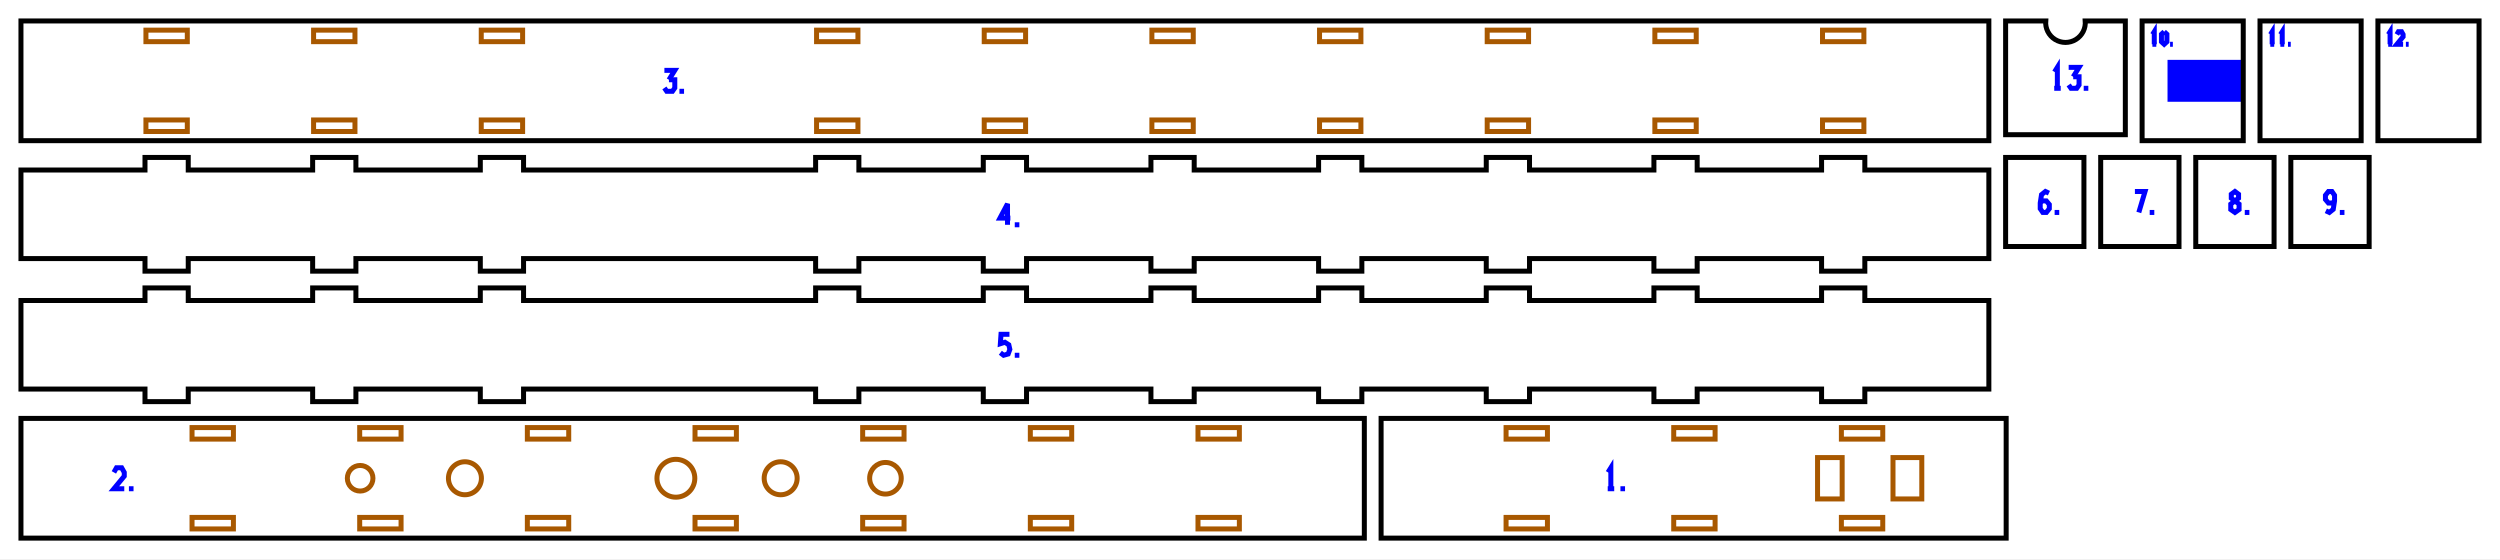
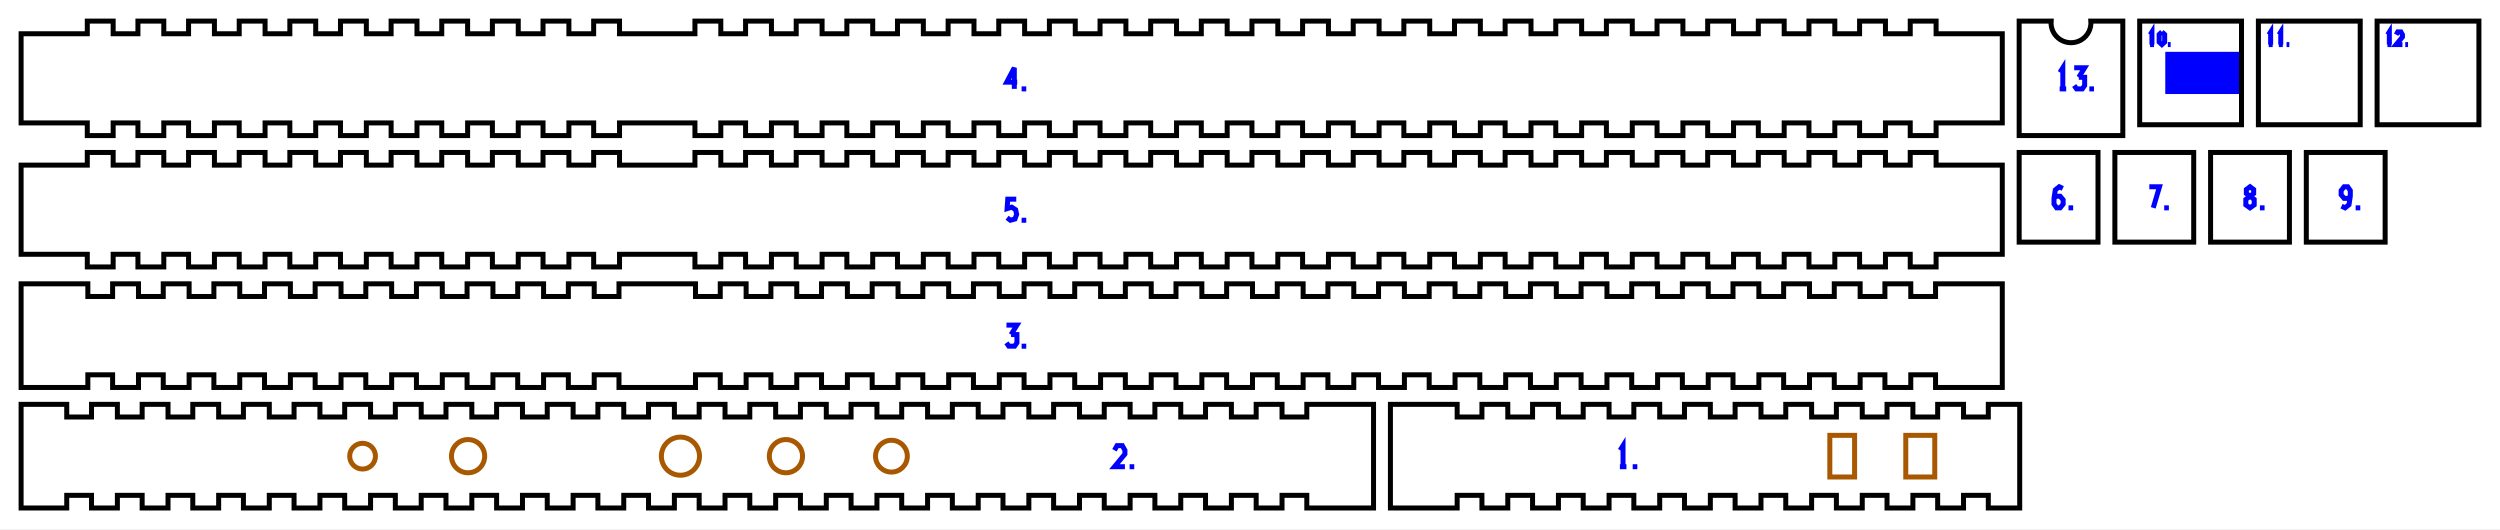
- <svg xmlns="http://www.w3.org/2000/svg" width="596.45mm" height="133.38mm" viewBox="0 0 596.45 133.38">
-   <rect x="0.0" y="0.0" width="596.45" height="133.38" fill="#ffffff" />
-   <g fill="none" stroke="#0000ff" stroke-width="1.193">
-     <path d="M 158.511,16.781 L 160.991,16.781 L 159.596,19.031" />
-     <path d="M 159.596,19.031 L 160.991,19.031 L 160.991,20.981 L 160.433,21.781 L 159.069,21.781 L 158.511,20.981" />
-     <path d="M 162.101,21.781 L 163.201,21.781" />
-     <path d="M 490.162,17.165 L 490.844,16.065 L 490.844,21.065" />
-     <path d="M 490.100,21.065 L 491.650,21.065" />
-     <path d="M 493.542,16.065 L 496.022,16.065 L 494.627,18.315" />
-     <path d="M 494.627,18.315 L 496.022,18.315 L 496.022,20.265 L 495.464,21.065 L 494.100,21.065 L 493.542,20.265" />
-     <path d="M 497.132,21.065 L 498.232,21.065" />
-     <path d="M 513.556,8.225 L 513.965,7.565 L 513.965,10.565" />
-     <path d="M 513.519,10.565 L 514.449,10.565" />
-     <path d="M 516.328,7.565 L 516.979,8.165 L 516.979,9.965 L 516.328,10.565 L 515.677,9.965 L 515.677,8.165 L 516.328,7.565" />
-     <path d="M 517.738,10.565 L 518.398,10.565" />
-     <path d="M 541.686,8.225 L 542.095,7.565 L 542.095,10.565" />
-     <path d="M 541.649,10.565 L 542.579,10.565" />
-     <path d="M 544.086,8.225 L 544.495,7.565 L 544.495,10.565" />
-     <path d="M 544.049,10.565 L 544.979,10.565" />
-     <path d="M 545.868,10.565 L 546.528,10.565" />
-     <path d="M 569.816,8.225 L 570.225,7.565 L 570.225,10.565" />
-     <path d="M 569.779,10.565 L 570.709,10.565" />
-     <path d="M 571.844,8.225 L 572.216,7.565 L 572.960,7.565 L 573.332,8.225 L 573.332,8.765 L 571.844,10.565 L 573.332,10.565" />
-     <path d="M 573.998,10.565 L 574.658,10.565" />
-     <path d="M 240.371,53.627 L 240.371,48.627 L 238.573,52.027 L 241.053,52.027" />
-     <path d="M 242.101,53.627 L 243.201,53.627" />
-     <path d="M 488.834,46.087 L 487.997,45.687 L 487.067,46.437 L 486.757,48.437 L 486.757,49.787 L 487.377,50.687 L 488.214,50.687 L 488.927,49.787 L 488.927,48.787 L 488.214,47.937 L 487.222,47.937 L 486.757,48.437" />
-     <path d="M 490.192,50.687 L 491.292,50.687" />
-     <path d="M 509.346,45.687 L 511.764,45.687 L 510.276,50.687" />
-     <path d="M 512.874,50.687 L 513.974,50.687" />
-     <path d="M 533.207,47.937 L 532.339,47.287 L 532.339,46.337 L 533.207,45.687 L 534.075,46.337 L 534.075,47.287 L 533.207,47.937 L 532.215,48.687 L 532.215,49.987 L 533.207,50.687 L 534.199,49.987 L 534.199,48.687 L 533.207,47.937" />
-     <path d="M 535.557,50.687 L 536.657,50.687" />
-     <path d="M 554.897,50.287 L 555.734,50.687 L 556.664,49.937 L 556.974,47.937 L 556.974,46.587 L 556.354,45.687 L 555.517,45.687 L 554.804,46.587 L 554.804,47.587 L 555.517,48.437 L 556.509,48.437 L 556.974,47.937" />
-     <path d="M 558.239,50.687 L 559.339,50.687" />
-     <path d="M 240.836,79.757 L 238.821,79.757 L 238.666,82.007 L 239.751,81.657 L 240.681,82.257 L 240.929,83.357 L 240.526,84.457 L 239.441,84.757 L 238.666,84.157" />
-     <path d="M 242.101,84.757 L 243.201,84.757" />
-     <path d="M 27.168,112.703 L 27.788,111.603 L 29.028,111.603 L 29.648,112.703 L 29.648,113.603 L 27.168,116.603 L 29.648,116.603" />
-     <path d="M 30.758,116.603 L 31.858,116.603" />
-     <path d="M 383.632,112.703 L 384.314,111.603 L 384.314,116.603" />
-     <path d="M 383.570,116.603 L 385.120,116.603" />
-     <path d="M 386.602,116.603 L 387.702,116.603" />
+ <svg xmlns="http://www.w3.org/2000/svg" width="592.45mm" height="125.38mm" viewBox="0 0 592.45 125.38">
+   <rect x="0.0" y="0.0" width="592.45" height="125.38" fill="#ffffff" />
+   <g fill="none" stroke="#0000ff" stroke-width="1.185">
+     <path d="M 240.371,21.065 L 240.371,16.065 L 238.573,19.465 L 241.053,19.465" />
+     <path d="M 242.101,21.065 L 243.201,21.065" />
+     <path d="M 488.162,17.165 L 488.844,16.065 L 488.844,21.065" />
+     <path d="M 488.100,21.065 L 489.650,21.065" />
+     <path d="M 491.542,16.065 L 494.022,16.065 L 492.627,18.315" />
+     <path d="M 492.627,18.315 L 494.022,18.315 L 494.022,20.265 L 493.464,21.065 L 492.100,21.065 L 491.542,20.265" />
+     <path d="M 495.132,21.065 L 496.232,21.065" />
+     <path d="M 509.556,8.225 L 509.965,7.565 L 509.965,10.565" />
+     <path d="M 509.519,10.565 L 510.449,10.565" />
+     <path d="M 512.328,7.565 L 512.979,8.165 L 512.979,9.965 L 512.328,10.565 L 511.677,9.965 L 511.677,8.165 L 512.328,7.565" />
+     <path d="M 513.738,10.565 L 514.398,10.565" />
+     <path d="M 537.686,8.225 L 538.095,7.565 L 538.095,10.565" />
+     <path d="M 537.649,10.565 L 538.579,10.565" />
+     <path d="M 540.086,8.225 L 540.495,7.565 L 540.495,10.565" />
+     <path d="M 540.049,10.565 L 540.979,10.565" />
+     <path d="M 541.868,10.565 L 542.528,10.565" />
+     <path d="M 565.816,8.225 L 566.225,7.565 L 566.225,10.565" />
+     <path d="M 565.779,10.565 L 566.709,10.565" />
+     <path d="M 567.844,8.225 L 568.216,7.565 L 568.960,7.565 L 569.332,8.225 L 569.332,8.765 L 567.844,10.565 L 569.332,10.565" />
+     <path d="M 569.998,10.565 L 570.658,10.565" />
+     <path d="M 240.836,47.195 L 238.821,47.195 L 238.666,49.445 L 239.751,49.095 L 240.681,49.695 L 240.929,50.795 L 240.526,51.895 L 239.441,52.195 L 238.666,51.595" />
+     <path d="M 242.101,52.195 L 243.201,52.195" />
+     <path d="M 488.834,44.655 L 487.997,44.255 L 487.067,45.005 L 486.757,47.005 L 486.757,48.355 L 487.377,49.255 L 488.214,49.255 L 488.927,48.355 L 488.927,47.355 L 488.214,46.505 L 487.222,46.505 L 486.757,47.005" />
+     <path d="M 490.192,49.255 L 491.292,49.255" />
+     <path d="M 509.346,44.255 L 511.764,44.255 L 510.276,49.255" />
+     <path d="M 512.874,49.255 L 513.974,49.255" />
+     <path d="M 533.207,46.505 L 532.339,45.855 L 532.339,44.905 L 533.207,44.255 L 534.075,44.905 L 534.075,45.855 L 533.207,46.505 L 532.215,47.255 L 532.215,48.555 L 533.207,49.255 L 534.199,48.555 L 534.199,47.255 L 533.207,46.505" />
+     <path d="M 535.557,49.255 L 536.657,49.255" />
+     <path d="M 554.897,48.855 L 555.734,49.255 L 556.664,48.505 L 556.974,46.505 L 556.974,45.155 L 556.354,44.255 L 555.517,44.255 L 554.804,45.155 L 554.804,46.155 L 555.517,47.005 L 556.509,47.005 L 556.974,46.505" />
+     <path d="M 558.239,49.255 L 559.339,49.255" />
+     <path d="M 238.511,77.041 L 240.991,77.041 L 239.596,79.291" />
+     <path d="M 239.596,79.291 L 240.991,79.291 L 240.991,81.241 L 240.433,82.041 L 239.069,82.041 L 238.511,81.241" />
+     <path d="M 242.101,82.041 L 243.201,82.041" />
+     <path d="M 264.103,106.703 L 264.723,105.603 L 265.963,105.603 L 266.583,106.703 L 266.583,107.603 L 264.103,110.603 L 266.583,110.603" />
+     <path d="M 267.693,110.603 L 268.793,110.603" />
+     <path d="M 383.946,106.703 L 384.628,105.603 L 384.628,110.603" />
+     <path d="M 383.884,110.603 L 385.434,110.603" />
+     <path d="M 386.916,110.603 L 388.016,110.603" />
  </g>
  <g fill="#0000ff" stroke="none">
-     <path d="M 517.128,14.281 L 535.128,14.281 L 535.128,24.281 L 517.128,24.281 Z" />
+     <path d="M 513.128,12.281 L 531.128,12.281 L 531.128,22.281 L 513.128,22.281 Z" />
  </g>
-   <g fill="none" stroke="#a85800" stroke-width="1.193">
-     <path d="M 34.816,7.190 L 44.686,7.190 L 44.686,9.940 L 34.816,9.940 Z" />
-     <path d="M 34.816,28.622 L 44.686,28.622 L 44.686,31.372 L 34.816,31.372 Z" />
-     <path d="M 74.816,7.190 L 84.686,7.190 L 84.686,9.940 L 74.816,9.940 Z" />
-     <path d="M 74.816,28.622 L 84.686,28.622 L 84.686,31.372 L 74.816,31.372 Z" />
-     <path d="M 114.816,7.190 L 124.686,7.190 L 124.686,9.940 L 114.816,9.940 Z" />
-     <path d="M 114.816,28.622 L 124.686,28.622 L 124.686,31.372 L 114.816,31.372 Z" />
-     <path d="M 194.816,7.190 L 204.686,7.190 L 204.686,9.940 L 194.816,9.940 Z" />
-     <path d="M 194.816,28.622 L 204.686,28.622 L 204.686,31.372 L 194.816,31.372 Z" />
-     <path d="M 234.816,7.190 L 244.686,7.190 L 244.686,9.940 L 234.816,9.940 Z" />
-     <path d="M 234.816,28.622 L 244.686,28.622 L 244.686,31.372 L 234.816,31.372 Z" />
-     <path d="M 274.816,7.190 L 284.686,7.190 L 284.686,9.940 L 274.816,9.940 Z" />
-     <path d="M 274.816,28.622 L 284.686,28.622 L 284.686,31.372 L 274.816,31.372 Z" />
-     <path d="M 314.816,7.190 L 324.686,7.190 L 324.686,9.940 L 314.816,9.940 Z" />
-     <path d="M 314.816,28.622 L 324.686,28.622 L 324.686,31.372 L 314.816,31.372 Z" />
-     <path d="M 354.816,7.190 L 364.686,7.190 L 364.686,9.940 L 354.816,9.940 Z" />
-     <path d="M 354.816,28.622 L 364.686,28.622 L 364.686,31.372 L 354.816,31.372 Z" />
-     <path d="M 394.816,7.190 L 404.686,7.190 L 404.686,9.940 L 394.816,9.940 Z" />
-     <path d="M 394.816,28.622 L 404.686,28.622 L 404.686,31.372 L 394.816,31.372 Z" />
-     <path d="M 434.816,7.190 L 444.686,7.190 L 444.686,9.940 L 434.816,9.940 Z" />
-     <path d="M 434.816,28.622 L 444.686,28.622 L 444.686,31.372 L 434.816,31.372 Z" />
-     <circle cx="211.250" cy="114.103" r="3.769" />
-     <circle cx="186.250" cy="114.103" r="3.935" />
-     <circle cx="161.250" cy="114.103" r="4.517" />
-     <circle cx="110.923" cy="114.103" r="3.935" />
-     <circle cx="85.923" cy="114.103" r="3.054" />
-     <path d="M 45.816,102.012 L 55.686,102.012 L 55.686,104.762 L 45.816,104.762 Z" />
-     <path d="M 45.816,123.444 L 55.686,123.444 L 55.686,126.194 L 45.816,126.194 Z" />
-     <path d="M 85.816,102.012 L 95.686,102.012 L 95.686,104.762 L 85.816,104.762 Z" />
-     <path d="M 85.816,123.444 L 95.686,123.444 L 95.686,126.194 L 85.816,126.194 Z" />
-     <path d="M 125.816,102.012 L 135.686,102.012 L 135.686,104.762 L 125.816,104.762 Z" />
-     <path d="M 125.816,123.444 L 135.686,123.444 L 135.686,126.194 L 125.816,126.194 Z" />
-     <path d="M 165.816,102.012 L 175.686,102.012 L 175.686,104.762 L 165.816,104.762 Z" />
-     <path d="M 165.816,123.444 L 175.686,123.444 L 175.686,126.194 L 165.816,126.194 Z" />
-     <path d="M 205.816,102.012 L 215.686,102.012 L 215.686,104.762 L 205.816,104.762 Z" />
-     <path d="M 205.816,123.444 L 215.686,123.444 L 215.686,126.194 L 205.816,126.194 Z" />
-     <path d="M 245.816,102.012 L 255.686,102.012 L 255.686,104.762 L 245.816,104.762 Z" />
-     <path d="M 245.816,123.444 L 255.686,123.444 L 255.686,126.194 L 245.816,126.194 Z" />
-     <path d="M 285.816,102.012 L 295.686,102.012 L 295.686,104.762 L 285.816,104.762 Z" />
-     <path d="M 285.816,123.444 L 295.686,123.444 L 295.686,126.194 L 285.816,126.194 Z" />
-     <path d="M 433.631,109.168 L 439.501,109.168 L 439.501,119.038 L 433.631,119.038 Z" />
-     <path d="M 451.631,109.168 L 458.501,109.168 L 458.501,119.038 L 451.631,119.038 Z" />
-     <path d="M 359.317,102.012 L 369.187,102.012 L 369.187,104.762 L 359.317,104.762 Z" />
-     <path d="M 359.317,123.444 L 369.187,123.444 L 369.187,126.194 L 359.317,126.194 Z" />
-     <path d="M 399.317,102.012 L 409.187,102.012 L 409.187,104.762 L 399.317,104.762 Z" />
-     <path d="M 399.317,123.444 L 409.187,123.444 L 409.187,126.194 L 399.317,126.194 Z" />
-     <path d="M 439.317,102.012 L 449.187,102.012 L 449.187,104.762 L 439.317,104.762 Z" />
-     <path d="M 439.317,123.444 L 449.187,123.444 L 449.187,126.194 L 439.317,126.194 Z" />
+   <g fill="none" stroke="#a85800" stroke-width="1.185">
+     <circle cx="211.250" cy="108.103" r="3.769" />
+     <circle cx="186.250" cy="108.103" r="3.935" />
+     <circle cx="161.250" cy="108.103" r="4.517" />
+     <circle cx="110.923" cy="108.103" r="3.935" />
+     <circle cx="85.923" cy="108.103" r="3.054" />
+     <path d="M 433.631,103.168 L 439.501,103.168 L 439.501,113.038 L 433.631,113.038 Z" />
+     <path d="M 451.631,103.168 L 458.501,103.168 L 458.501,113.038 L 451.631,113.038 Z" />
  </g>
-   <g fill="none" stroke="#000000" stroke-width="1.193">
-     <path d="M 5.000,5.000 L 474.501,5.000 L 474.501,33.562 L 5.000,33.562 Z" />
-     <path d="M 478.501,5.000 L 488.069,5.000 A 4.730 4.730 0 1 0 497.496,5.000 L 507.063,5.000 L 507.063,32.130 L 478.501,32.130 Z" />
-     <path d="M 511.063,5.000 L 535.193,5.000 L 535.193,33.562 L 511.063,33.562 Z" />
-     <path d="M 539.193,5.000 L 563.323,5.000 L 563.323,33.562 L 539.193,33.562 Z" />
-     <path d="M 567.323,5.000 L 591.453,5.000 L 591.453,33.562 L 567.323,33.562 Z" />
-     <path d="M 5.000,40.562 L 34.591,40.562 L 34.591,37.562 L 44.911,37.562 L 44.911,40.562 L 74.591,40.562 L 74.591,37.562 L 84.911,37.562 L 84.911,40.562 L 114.591,40.562 L 114.591,37.562 L 124.911,37.562 L 124.911,40.562 L 194.591,40.562 L 194.591,37.562 L 204.911,37.562 L 204.911,40.562 L 234.591,40.562 L 234.591,37.562 L 244.911,37.562 L 244.911,40.562 L 274.591,40.562 L 274.591,37.562 L 284.911,37.562 L 284.911,40.562 L 314.591,40.562 L 314.591,37.562 L 324.911,37.562 L 324.911,40.562 L 354.591,40.562 L 354.591,37.562 L 364.911,37.562 L 364.911,40.562 L 394.591,40.562 L 394.591,37.562 L 404.911,37.562 L 404.911,40.562 L 434.591,40.562 L 434.591,37.562 L 444.911,37.562 L 444.911,40.562 L 474.501,40.562 L 474.501,61.692 L 444.911,61.692 L 444.911,64.692 L 434.591,64.692 L 434.591,61.692 L 404.911,61.692 L 404.911,64.692 L 394.591,64.692 L 394.591,61.692 L 364.911,61.692 L 364.911,64.692 L 354.591,64.692 L 354.591,61.692 L 324.911,61.692 L 324.911,64.692 L 314.591,64.692 L 314.591,61.692 L 284.911,61.692 L 284.911,64.692 L 274.591,64.692 L 274.591,61.692 L 244.911,61.692 L 244.911,64.692 L 234.591,64.692 L 234.591,61.692 L 204.911,61.692 L 204.911,64.692 L 194.591,64.692 L 194.591,61.692 L 124.911,61.692 L 124.911,64.692 L 114.591,64.692 L 114.591,61.692 L 84.911,61.692 L 84.911,64.692 L 74.591,64.692 L 74.591,61.692 L 44.911,61.692 L 44.911,64.692 L 34.591,64.692 L 34.591,61.692 L 5.000,61.692 Z" />
-     <path d="M 478.501,37.562 L 497.183,37.562 L 497.183,58.812 L 478.501,58.812 Z" />
-     <path d="M 501.183,37.562 L 519.865,37.562 L 519.865,58.812 L 501.183,58.812 Z" />
-     <path d="M 523.865,37.562 L 542.548,37.562 L 542.548,58.812 L 523.865,58.812 Z" />
-     <path d="M 546.548,37.562 L 565.230,37.562 L 565.230,58.812 L 546.548,58.812 Z" />
-     <path d="M 5.000,71.692 L 34.591,71.692 L 34.591,68.692 L 44.911,68.692 L 44.911,71.692 L 74.591,71.692 L 74.591,68.692 L 84.911,68.692 L 84.911,71.692 L 114.591,71.692 L 114.591,68.692 L 124.911,68.692 L 124.911,71.692 L 194.591,71.692 L 194.591,68.692 L 204.911,68.692 L 204.911,71.692 L 234.591,71.692 L 234.591,68.692 L 244.911,68.692 L 244.911,71.692 L 274.591,71.692 L 274.591,68.692 L 284.911,68.692 L 284.911,71.692 L 314.591,71.692 L 314.591,68.692 L 324.911,68.692 L 324.911,71.692 L 354.591,71.692 L 354.591,68.692 L 364.911,68.692 L 364.911,71.692 L 394.591,71.692 L 394.591,68.692 L 404.911,68.692 L 404.911,71.692 L 434.591,71.692 L 434.591,68.692 L 444.911,68.692 L 444.911,71.692 L 474.501,71.692 L 474.501,92.822 L 444.911,92.822 L 444.911,95.822 L 434.591,95.822 L 434.591,92.822 L 404.911,92.822 L 404.911,95.822 L 394.591,95.822 L 394.591,92.822 L 364.911,92.822 L 364.911,95.822 L 354.591,95.822 L 354.591,92.822 L 324.911,92.822 L 324.911,95.822 L 314.591,95.822 L 314.591,92.822 L 284.911,92.822 L 284.911,95.822 L 274.591,95.822 L 274.591,92.822 L 244.911,92.822 L 244.911,95.822 L 234.591,95.822 L 234.591,92.822 L 204.911,92.822 L 204.911,95.822 L 194.591,95.822 L 194.591,92.822 L 124.911,92.822 L 124.911,95.822 L 114.591,95.822 L 114.591,92.822 L 84.911,92.822 L 84.911,95.822 L 74.591,95.822 L 74.591,92.822 L 44.911,92.822 L 44.911,95.822 L 34.591,95.822 L 34.591,92.822 L 5.000,92.822 Z" />
-     <path d="M 5.000,99.822 L 325.501,99.822 L 325.501,128.384 L 5.000,128.384 Z" />
-     <path d="M 329.501,99.822 L 478.631,99.822 L 478.631,128.384 L 329.501,128.384 Z" />
+   <g fill="none" stroke="#000000" stroke-width="1.185">
+     <path d="M 5.000,8.000 L 20.686,8.000 L 20.686,5.000 L 26.816,5.000 L 26.816,8.000 L 32.686,8.000 L 32.686,5.000 L 38.816,5.000 L 38.816,8.000 L 44.686,8.000 L 44.686,5.000 L 50.816,5.000 L 50.816,8.000 L 56.686,8.000 L 56.686,5.000 L 62.816,5.000 L 62.816,8.000 L 68.686,8.000 L 68.686,5.000 L 74.816,5.000 L 74.816,8.000 L 80.686,8.000 L 80.686,5.000 L 86.816,5.000 L 86.816,8.000 L 92.686,8.000 L 92.686,5.000 L 98.816,5.000 L 98.816,8.000 L 104.686,8.000 L 104.686,5.000 L 110.816,5.000 L 110.816,8.000 L 116.686,8.000 L 116.686,5.000 L 122.816,5.000 L 122.816,8.000 L 128.686,8.000 L 128.686,5.000 L 134.816,5.000 L 134.816,8.000 L 140.686,8.000 L 140.686,5.000 L 146.816,5.000 L 146.816,8.000 L 164.686,8.000 L 164.686,5.000 L 170.816,5.000 L 170.816,8.000 L 176.686,8.000 L 176.686,5.000 L 182.816,5.000 L 182.816,8.000 L 188.686,8.000 L 188.686,5.000 L 194.816,5.000 L 194.816,8.000 L 200.686,8.000 L 200.686,5.000 L 206.816,5.000 L 206.816,8.000 L 212.686,8.000 L 212.686,5.000 L 218.816,5.000 L 218.816,8.000 L 224.686,8.000 L 224.686,5.000 L 230.816,5.000 L 230.816,8.000 L 236.686,8.000 L 236.686,5.000 L 242.816,5.000 L 242.816,8.000 L 248.686,8.000 L 248.686,5.000 L 254.816,5.000 L 254.816,8.000 L 260.686,8.000 L 260.686,5.000 L 266.816,5.000 L 266.816,8.000 L 272.686,8.000 L 272.686,5.000 L 278.816,5.000 L 278.816,8.000 L 284.686,8.000 L 284.686,5.000 L 290.816,5.000 L 290.816,8.000 L 296.686,8.000 L 296.686,5.000 L 302.816,5.000 L 302.816,8.000 L 308.686,8.000 L 308.686,5.000 L 314.816,5.000 L 314.816,8.000 L 320.686,8.000 L 320.686,5.000 L 326.816,5.000 L 326.816,8.000 L 332.686,8.000 L 332.686,5.000 L 338.816,5.000 L 338.816,8.000 L 344.686,8.000 L 344.686,5.000 L 350.816,5.000 L 350.816,8.000 L 356.686,8.000 L 356.686,5.000 L 362.816,5.000 L 362.816,8.000 L 368.686,8.000 L 368.686,5.000 L 374.816,5.000 L 374.816,8.000 L 380.686,8.000 L 380.686,5.000 L 386.816,5.000 L 386.816,8.000 L 392.686,8.000 L 392.686,5.000 L 398.816,5.000 L 398.816,8.000 L 404.686,8.000 L 404.686,5.000 L 410.816,5.000 L 410.816,8.000 L 416.686,8.000 L 416.686,5.000 L 422.816,5.000 L 422.816,8.000 L 428.686,8.000 L 428.686,5.000 L 434.816,5.000 L 434.816,8.000 L 440.686,8.000 L 440.686,5.000 L 446.816,5.000 L 446.816,8.000 L 452.686,8.000 L 452.686,5.000 L 458.816,5.000 L 458.816,8.000 L 474.501,8.000 L 474.501,29.130 L 458.816,29.130 L 458.816,32.130 L 452.686,32.130 L 452.686,29.130 L 446.816,29.130 L 446.816,32.130 L 440.686,32.130 L 440.686,29.130 L 434.816,29.130 L 434.816,32.130 L 428.686,32.130 L 428.686,29.130 L 422.816,29.130 L 422.816,32.130 L 416.686,32.130 L 416.686,29.130 L 410.816,29.130 L 410.816,32.130 L 404.686,32.130 L 404.686,29.130 L 398.816,29.130 L 398.816,32.130 L 392.686,32.130 L 392.686,29.130 L 386.816,29.130 L 386.816,32.130 L 380.686,32.130 L 380.686,29.130 L 374.816,29.130 L 374.816,32.130 L 368.686,32.130 L 368.686,29.130 L 362.816,29.130 L 362.816,32.130 L 356.686,32.130 L 356.686,29.130 L 350.816,29.130 L 350.816,32.130 L 344.686,32.130 L 344.686,29.130 L 338.816,29.130 L 338.816,32.130 L 332.686,32.130 L 332.686,29.130 L 326.816,29.130 L 326.816,32.130 L 320.686,32.130 L 320.686,29.130 L 314.816,29.130 L 314.816,32.130 L 308.686,32.130 L 308.686,29.130 L 302.816,29.130 L 302.816,32.130 L 296.686,32.130 L 296.686,29.130 L 290.816,29.130 L 290.816,32.130 L 284.686,32.130 L 284.686,29.130 L 278.816,29.130 L 278.816,32.130 L 272.686,32.130 L 272.686,29.130 L 266.816,29.130 L 266.816,32.130 L 260.686,32.130 L 260.686,29.130 L 254.816,29.130 L 254.816,32.130 L 248.686,32.130 L 248.686,29.130 L 242.816,29.130 L 242.816,32.130 L 236.686,32.130 L 236.686,29.130 L 230.816,29.130 L 230.816,32.130 L 224.686,32.130 L 224.686,29.130 L 218.816,29.130 L 218.816,32.130 L 212.686,32.130 L 212.686,29.130 L 206.816,29.130 L 206.816,32.130 L 200.686,32.130 L 200.686,29.130 L 194.816,29.130 L 194.816,32.130 L 188.686,32.130 L 188.686,29.130 L 182.816,29.130 L 182.816,32.130 L 176.686,32.130 L 176.686,29.130 L 170.816,29.130 L 170.816,32.130 L 164.686,32.130 L 164.686,29.130 L 146.816,29.130 L 146.816,32.130 L 140.686,32.130 L 140.686,29.130 L 134.816,29.130 L 134.816,32.130 L 128.686,32.130 L 128.686,29.130 L 122.816,29.130 L 122.816,32.130 L 116.686,32.130 L 116.686,29.130 L 110.816,29.130 L 110.816,32.130 L 104.686,32.130 L 104.686,29.130 L 98.816,29.130 L 98.816,32.130 L 92.686,32.130 L 92.686,29.130 L 86.816,29.130 L 86.816,32.130 L 80.686,32.130 L 80.686,29.130 L 74.816,29.130 L 74.816,32.130 L 68.686,32.130 L 68.686,29.130 L 62.816,29.130 L 62.816,32.130 L 56.686,32.130 L 56.686,29.130 L 50.816,29.130 L 50.816,32.130 L 44.686,32.130 L 44.686,29.130 L 38.816,29.130 L 38.816,32.130 L 32.686,32.130 L 32.686,29.130 L 26.816,29.130 L 26.816,32.130 L 20.686,32.130 L 20.686,29.130 L 5.000,29.130 Z" />
+     <path d="M 478.501,5.000 L 486.069,5.000 A 4.730 4.730 0 1 0 495.496,5.000 L 503.063,5.000 L 503.063,32.130 L 478.501,32.130 Z" />
+     <path d="M 507.063,5.000 L 531.193,5.000 L 531.193,29.562 L 507.063,29.562 Z" />
+     <path d="M 535.193,5.000 L 559.323,5.000 L 559.323,29.562 L 535.193,29.562 Z" />
+     <path d="M 563.323,5.000 L 587.453,5.000 L 587.453,29.562 L 563.323,29.562 Z" />
+     <path d="M 5.000,39.130 L 20.686,39.130 L 20.686,36.130 L 26.816,36.130 L 26.816,39.130 L 32.686,39.130 L 32.686,36.130 L 38.816,36.130 L 38.816,39.130 L 44.686,39.130 L 44.686,36.130 L 50.816,36.130 L 50.816,39.130 L 56.686,39.130 L 56.686,36.130 L 62.816,36.130 L 62.816,39.130 L 68.686,39.130 L 68.686,36.130 L 74.816,36.130 L 74.816,39.130 L 80.686,39.130 L 80.686,36.130 L 86.816,36.130 L 86.816,39.130 L 92.686,39.130 L 92.686,36.130 L 98.816,36.130 L 98.816,39.130 L 104.686,39.130 L 104.686,36.130 L 110.816,36.130 L 110.816,39.130 L 116.686,39.130 L 116.686,36.130 L 122.816,36.130 L 122.816,39.130 L 128.686,39.130 L 128.686,36.130 L 134.816,36.130 L 134.816,39.130 L 140.686,39.130 L 140.686,36.130 L 146.816,36.130 L 146.816,39.130 L 164.686,39.130 L 164.686,36.130 L 170.816,36.130 L 170.816,39.130 L 176.686,39.130 L 176.686,36.130 L 182.816,36.130 L 182.816,39.130 L 188.686,39.130 L 188.686,36.130 L 194.816,36.130 L 194.816,39.130 L 200.686,39.130 L 200.686,36.130 L 206.816,36.130 L 206.816,39.130 L 212.686,39.130 L 212.686,36.130 L 218.816,36.130 L 218.816,39.130 L 224.686,39.130 L 224.686,36.130 L 230.816,36.130 L 230.816,39.130 L 236.686,39.130 L 236.686,36.130 L 242.816,36.130 L 242.816,39.130 L 248.686,39.130 L 248.686,36.130 L 254.816,36.130 L 254.816,39.130 L 260.686,39.130 L 260.686,36.130 L 266.816,36.130 L 266.816,39.130 L 272.686,39.130 L 272.686,36.130 L 278.816,36.130 L 278.816,39.130 L 284.686,39.130 L 284.686,36.130 L 290.816,36.130 L 290.816,39.130 L 296.686,39.130 L 296.686,36.130 L 302.816,36.130 L 302.816,39.130 L 308.686,39.130 L 308.686,36.130 L 314.816,36.130 L 314.816,39.130 L 320.686,39.130 L 320.686,36.130 L 326.816,36.130 L 326.816,39.130 L 332.686,39.130 L 332.686,36.130 L 338.816,36.130 L 338.816,39.130 L 344.686,39.130 L 344.686,36.130 L 350.816,36.130 L 350.816,39.130 L 356.686,39.130 L 356.686,36.130 L 362.816,36.130 L 362.816,39.130 L 368.686,39.130 L 368.686,36.130 L 374.816,36.130 L 374.816,39.130 L 380.686,39.130 L 380.686,36.130 L 386.816,36.130 L 386.816,39.130 L 392.686,39.130 L 392.686,36.130 L 398.816,36.130 L 398.816,39.130 L 404.686,39.130 L 404.686,36.130 L 410.816,36.130 L 410.816,39.130 L 416.686,39.130 L 416.686,36.130 L 422.816,36.130 L 422.816,39.130 L 428.686,39.130 L 428.686,36.130 L 434.816,36.130 L 434.816,39.130 L 440.686,39.130 L 440.686,36.130 L 446.816,36.130 L 446.816,39.130 L 452.686,39.130 L 452.686,36.130 L 458.816,36.130 L 458.816,39.130 L 474.501,39.130 L 474.501,60.260 L 458.816,60.260 L 458.816,63.260 L 452.686,63.260 L 452.686,60.260 L 446.816,60.260 L 446.816,63.260 L 440.686,63.260 L 440.686,60.260 L 434.816,60.260 L 434.816,63.260 L 428.686,63.260 L 428.686,60.260 L 422.816,60.260 L 422.816,63.260 L 416.686,63.260 L 416.686,60.260 L 410.816,60.260 L 410.816,63.260 L 404.686,63.260 L 404.686,60.260 L 398.816,60.260 L 398.816,63.260 L 392.686,63.260 L 392.686,60.260 L 386.816,60.260 L 386.816,63.260 L 380.686,63.260 L 380.686,60.260 L 374.816,60.260 L 374.816,63.260 L 368.686,63.260 L 368.686,60.260 L 362.816,60.260 L 362.816,63.260 L 356.686,63.260 L 356.686,60.260 L 350.816,60.260 L 350.816,63.260 L 344.686,63.260 L 344.686,60.260 L 338.816,60.260 L 338.816,63.260 L 332.686,63.260 L 332.686,60.260 L 326.816,60.260 L 326.816,63.260 L 320.686,63.260 L 320.686,60.260 L 314.816,60.260 L 314.816,63.260 L 308.686,63.260 L 308.686,60.260 L 302.816,60.260 L 302.816,63.260 L 296.686,63.260 L 296.686,60.260 L 290.816,60.260 L 290.816,63.260 L 284.686,63.260 L 284.686,60.260 L 278.816,60.260 L 278.816,63.260 L 272.686,63.260 L 272.686,60.260 L 266.816,60.260 L 266.816,63.260 L 260.686,63.260 L 260.686,60.260 L 254.816,60.260 L 254.816,63.260 L 248.686,63.260 L 248.686,60.260 L 242.816,60.260 L 242.816,63.260 L 236.686,63.260 L 236.686,60.260 L 230.816,60.260 L 230.816,63.260 L 224.686,63.260 L 224.686,60.260 L 218.816,60.260 L 218.816,63.260 L 212.686,63.260 L 212.686,60.260 L 206.816,60.260 L 206.816,63.260 L 200.686,63.260 L 200.686,60.260 L 194.816,60.260 L 194.816,63.260 L 188.686,63.260 L 188.686,60.260 L 182.816,60.260 L 182.816,63.260 L 176.686,63.260 L 176.686,60.260 L 170.816,60.260 L 170.816,63.260 L 164.686,63.260 L 164.686,60.260 L 146.816,60.260 L 146.816,63.260 L 140.686,63.260 L 140.686,60.260 L 134.816,60.260 L 134.816,63.260 L 128.686,63.260 L 128.686,60.260 L 122.816,60.260 L 122.816,63.260 L 116.686,63.260 L 116.686,60.260 L 110.816,60.260 L 110.816,63.260 L 104.686,63.260 L 104.686,60.260 L 98.816,60.260 L 98.816,63.260 L 92.686,63.260 L 92.686,60.260 L 86.816,60.260 L 86.816,63.260 L 80.686,63.260 L 80.686,60.260 L 74.816,60.260 L 74.816,63.260 L 68.686,63.260 L 68.686,60.260 L 62.816,60.260 L 62.816,63.260 L 56.686,63.260 L 56.686,60.260 L 50.816,60.260 L 50.816,63.260 L 44.686,63.260 L 44.686,60.260 L 38.816,60.260 L 38.816,63.260 L 32.686,63.260 L 32.686,60.260 L 26.816,60.260 L 26.816,63.260 L 20.686,63.260 L 20.686,60.260 L 5.000,60.260 Z" />
+     <path d="M 478.501,36.130 L 497.183,36.130 L 497.183,57.380 L 478.501,57.380 Z" />
+     <path d="M 501.183,36.130 L 519.865,36.130 L 519.865,57.380 L 501.183,57.380 Z" />
+     <path d="M 523.865,36.130 L 542.548,36.130 L 542.548,57.380 L 523.865,57.380 Z" />
+     <path d="M 546.548,36.130 L 565.230,36.130 L 565.230,57.380 L 546.548,57.380 Z" />
+     <path d="M 5.000,67.260 L 20.816,67.260 L 20.816,70.260 L 26.686,70.260 L 26.686,67.260 L 32.816,67.260 L 32.816,70.260 L 38.686,70.260 L 38.686,67.260 L 44.816,67.260 L 44.816,70.260 L 50.686,70.260 L 50.686,67.260 L 56.816,67.260 L 56.816,70.260 L 62.686,70.260 L 62.686,67.260 L 68.816,67.260 L 68.816,70.260 L 74.686,70.260 L 74.686,67.260 L 80.816,67.260 L 80.816,70.260 L 86.686,70.260 L 86.686,67.260 L 92.816,67.260 L 92.816,70.260 L 98.686,70.260 L 98.686,67.260 L 104.816,67.260 L 104.816,70.260 L 110.686,70.260 L 110.686,67.260 L 116.816,67.260 L 116.816,70.260 L 122.686,70.260 L 122.686,67.260 L 128.816,67.260 L 128.816,70.260 L 134.686,70.260 L 134.686,67.260 L 140.816,67.260 L 140.816,70.260 L 146.686,70.260 L 146.686,67.260 L 164.816,67.260 L 164.816,70.260 L 170.686,70.260 L 170.686,67.260 L 176.816,67.260 L 176.816,70.260 L 182.686,70.260 L 182.686,67.260 L 188.816,67.260 L 188.816,70.260 L 194.686,70.260 L 194.686,67.260 L 200.816,67.260 L 200.816,70.260 L 206.686,70.260 L 206.686,67.260 L 212.816,67.260 L 212.816,70.260 L 218.686,70.260 L 218.686,67.260 L 224.816,67.260 L 224.816,70.260 L 230.686,70.260 L 230.686,67.260 L 236.816,67.260 L 236.816,70.260 L 242.686,70.260 L 242.686,67.260 L 248.816,67.260 L 248.816,70.260 L 254.686,70.260 L 254.686,67.260 L 260.816,67.260 L 260.816,70.260 L 266.686,70.260 L 266.686,67.260 L 272.816,67.260 L 272.816,70.260 L 278.686,70.260 L 278.686,67.260 L 284.816,67.260 L 284.816,70.260 L 290.686,70.260 L 290.686,67.260 L 296.816,67.260 L 296.816,70.260 L 302.686,70.260 L 302.686,67.260 L 308.816,67.260 L 308.816,70.260 L 314.686,70.260 L 314.686,67.260 L 320.816,67.260 L 320.816,70.260 L 326.686,70.260 L 326.686,67.260 L 332.816,67.260 L 332.816,70.260 L 338.686,70.260 L 338.686,67.260 L 344.816,67.260 L 344.816,70.260 L 350.686,70.260 L 350.686,67.260 L 356.816,67.260 L 356.816,70.260 L 362.686,70.260 L 362.686,67.260 L 368.816,67.260 L 368.816,70.260 L 374.686,70.260 L 374.686,67.260 L 380.816,67.260 L 380.816,70.260 L 386.686,70.260 L 386.686,67.260 L 392.816,67.260 L 392.816,70.260 L 398.686,70.260 L 398.686,67.260 L 404.816,67.260 L 404.816,70.260 L 410.686,70.260 L 410.686,67.260 L 416.816,67.260 L 416.816,70.260 L 422.686,70.260 L 422.686,67.260 L 428.816,67.260 L 428.816,70.260 L 434.686,70.260 L 434.686,67.260 L 440.816,67.260 L 440.816,70.260 L 446.686,70.260 L 446.686,67.260 L 452.816,67.260 L 452.816,70.260 L 458.686,70.260 L 458.686,67.260 L 474.501,67.260 L 474.501,91.822 L 458.686,91.822 L 458.686,88.822 L 452.816,88.822 L 452.816,91.822 L 446.686,91.822 L 446.686,88.822 L 440.816,88.822 L 440.816,91.822 L 434.686,91.822 L 434.686,88.822 L 428.816,88.822 L 428.816,91.822 L 422.686,91.822 L 422.686,88.822 L 416.816,88.822 L 416.816,91.822 L 410.686,91.822 L 410.686,88.822 L 404.816,88.822 L 404.816,91.822 L 398.686,91.822 L 398.686,88.822 L 392.816,88.822 L 392.816,91.822 L 386.686,91.822 L 386.686,88.822 L 380.816,88.822 L 380.816,91.822 L 374.686,91.822 L 374.686,88.822 L 368.816,88.822 L 368.816,91.822 L 362.686,91.822 L 362.686,88.822 L 356.816,88.822 L 356.816,91.822 L 350.686,91.822 L 350.686,88.822 L 344.816,88.822 L 344.816,91.822 L 338.686,91.822 L 338.686,88.822 L 332.816,88.822 L 332.816,91.822 L 326.686,91.822 L 326.686,88.822 L 320.816,88.822 L 320.816,91.822 L 314.686,91.822 L 314.686,88.822 L 308.816,88.822 L 308.816,91.822 L 302.686,91.822 L 302.686,88.822 L 296.816,88.822 L 296.816,91.822 L 290.686,91.822 L 290.686,88.822 L 284.816,88.822 L 284.816,91.822 L 278.686,91.822 L 278.686,88.822 L 272.816,88.822 L 272.816,91.822 L 266.686,91.822 L 266.686,88.822 L 260.816,88.822 L 260.816,91.822 L 254.686,91.822 L 254.686,88.822 L 248.816,88.822 L 248.816,91.822 L 242.686,91.822 L 242.686,88.822 L 236.816,88.822 L 236.816,91.822 L 230.686,91.822 L 230.686,88.822 L 224.816,88.822 L 224.816,91.822 L 218.686,91.822 L 218.686,88.822 L 212.816,88.822 L 212.816,91.822 L 206.686,91.822 L 206.686,88.822 L 200.816,88.822 L 200.816,91.822 L 194.686,91.822 L 194.686,88.822 L 188.816,88.822 L 188.816,91.822 L 182.686,91.822 L 182.686,88.822 L 176.816,88.822 L 176.816,91.822 L 170.686,91.822 L 170.686,88.822 L 164.816,88.822 L 164.816,91.822 L 146.686,91.822 L 146.686,88.822 L 140.816,88.822 L 140.816,91.822 L 134.686,91.822 L 134.686,88.822 L 128.816,88.822 L 128.816,91.822 L 122.686,91.822 L 122.686,88.822 L 116.816,88.822 L 116.816,91.822 L 110.686,91.822 L 110.686,88.822 L 104.816,88.822 L 104.816,91.822 L 98.686,91.822 L 98.686,88.822 L 92.816,88.822 L 92.816,91.822 L 86.686,91.822 L 86.686,88.822 L 80.816,88.822 L 80.816,91.822 L 74.686,91.822 L 74.686,88.822 L 68.816,88.822 L 68.816,91.822 L 62.686,91.822 L 62.686,88.822 L 56.816,88.822 L 56.816,91.822 L 50.686,91.822 L 50.686,88.822 L 44.816,88.822 L 44.816,91.822 L 38.686,91.822 L 38.686,88.822 L 32.816,88.822 L 32.816,91.822 L 26.686,91.822 L 26.686,88.822 L 20.816,88.822 L 20.816,91.822 L 5.000,91.822 Z" />
+     <path d="M 5.000,95.822 L 15.816,95.822 L 15.816,98.822 L 21.686,98.822 L 21.686,95.822 L 27.816,95.822 L 27.816,98.822 L 33.686,98.822 L 33.686,95.822 L 39.816,95.822 L 39.816,98.822 L 45.686,98.822 L 45.686,95.822 L 51.816,95.822 L 51.816,98.822 L 57.686,98.822 L 57.686,95.822 L 63.816,95.822 L 63.816,98.822 L 69.686,98.822 L 69.686,95.822 L 75.816,95.822 L 75.816,98.822 L 81.686,98.822 L 81.686,95.822 L 87.816,95.822 L 87.816,98.822 L 93.686,98.822 L 93.686,95.822 L 99.816,95.822 L 99.816,98.822 L 105.686,98.822 L 105.686,95.822 L 111.816,95.822 L 111.816,98.822 L 117.686,98.822 L 117.686,95.822 L 123.816,95.822 L 123.816,98.822 L 129.686,98.822 L 129.686,95.822 L 135.816,95.822 L 135.816,98.822 L 141.686,98.822 L 141.686,95.822 L 147.816,95.822 L 147.816,98.822 L 153.686,98.822 L 153.686,95.822 L 159.816,95.822 L 159.816,98.822 L 165.686,98.822 L 165.686,95.822 L 171.816,95.822 L 171.816,98.822 L 177.686,98.822 L 177.686,95.822 L 183.816,95.822 L 183.816,98.822 L 189.686,98.822 L 189.686,95.822 L 195.816,95.822 L 195.816,98.822 L 201.686,98.822 L 201.686,95.822 L 207.816,95.822 L 207.816,98.822 L 213.686,98.822 L 213.686,95.822 L 219.816,95.822 L 219.816,98.822 L 225.686,98.822 L 225.686,95.822 L 231.816,95.822 L 231.816,98.822 L 237.686,98.822 L 237.686,95.822 L 243.816,95.822 L 243.816,98.822 L 249.686,98.822 L 249.686,95.822 L 255.816,95.822 L 255.816,98.822 L 261.686,98.822 L 261.686,95.822 L 267.816,95.822 L 267.816,98.822 L 273.686,98.822 L 273.686,95.822 L 279.816,95.822 L 279.816,98.822 L 285.686,98.822 L 285.686,95.822 L 291.816,95.822 L 291.816,98.822 L 297.686,98.822 L 297.686,95.822 L 303.816,95.822 L 303.816,98.822 L 309.686,98.822 L 309.686,95.822 L 325.501,95.822 L 325.501,120.384 L 309.686,120.384 L 309.686,117.384 L 303.816,117.384 L 303.816,120.384 L 297.686,120.384 L 297.686,117.384 L 291.816,117.384 L 291.816,120.384 L 285.686,120.384 L 285.686,117.384 L 279.816,117.384 L 279.816,120.384 L 273.686,120.384 L 273.686,117.384 L 267.816,117.384 L 267.816,120.384 L 261.686,120.384 L 261.686,117.384 L 255.816,117.384 L 255.816,120.384 L 249.686,120.384 L 249.686,117.384 L 243.816,117.384 L 243.816,120.384 L 237.686,120.384 L 237.686,117.384 L 231.816,117.384 L 231.816,120.384 L 225.686,120.384 L 225.686,117.384 L 219.816,117.384 L 219.816,120.384 L 213.686,120.384 L 213.686,117.384 L 207.816,117.384 L 207.816,120.384 L 201.686,120.384 L 201.686,117.384 L 195.816,117.384 L 195.816,120.384 L 189.686,120.384 L 189.686,117.384 L 183.816,117.384 L 183.816,120.384 L 177.686,120.384 L 177.686,117.384 L 171.816,117.384 L 171.816,120.384 L 165.686,120.384 L 165.686,117.384 L 159.816,117.384 L 159.816,120.384 L 153.686,120.384 L 153.686,117.384 L 147.816,117.384 L 147.816,120.384 L 141.686,120.384 L 141.686,117.384 L 135.816,117.384 L 135.816,120.384 L 129.686,120.384 L 129.686,117.384 L 123.816,117.384 L 123.816,120.384 L 117.686,120.384 L 117.686,117.384 L 111.816,117.384 L 111.816,120.384 L 105.686,120.384 L 105.686,117.384 L 99.816,117.384 L 99.816,120.384 L 93.686,120.384 L 93.686,117.384 L 87.816,117.384 L 87.816,120.384 L 81.686,120.384 L 81.686,117.384 L 75.816,117.384 L 75.816,120.384 L 69.686,120.384 L 69.686,117.384 L 63.816,117.384 L 63.816,120.384 L 57.686,120.384 L 57.686,117.384 L 51.816,117.384 L 51.816,120.384 L 45.686,120.384 L 45.686,117.384 L 39.816,117.384 L 39.816,120.384 L 33.686,120.384 L 33.686,117.384 L 27.816,117.384 L 27.816,120.384 L 21.686,120.384 L 21.686,117.384 L 15.816,117.384 L 15.816,120.384 L 5.000,120.384 Z" />
+     <path d="M 329.501,95.822 L 345.317,95.822 L 345.317,98.822 L 351.187,98.822 L 351.187,95.822 L 357.317,95.822 L 357.317,98.822 L 363.187,98.822 L 363.187,95.822 L 369.317,95.822 L 369.317,98.822 L 375.187,98.822 L 375.187,95.822 L 381.317,95.822 L 381.317,98.822 L 387.187,98.822 L 387.187,95.822 L 393.317,95.822 L 393.317,98.822 L 399.187,98.822 L 399.187,95.822 L 405.317,95.822 L 405.317,98.822 L 411.187,98.822 L 411.187,95.822 L 417.317,95.822 L 417.317,98.822 L 423.187,98.822 L 423.187,95.822 L 429.317,95.822 L 429.317,98.822 L 435.187,98.822 L 435.187,95.822 L 441.317,95.822 L 441.317,98.822 L 447.187,98.822 L 447.187,95.822 L 453.317,95.822 L 453.317,98.822 L 459.187,98.822 L 459.187,95.822 L 465.317,95.822 L 465.317,98.822 L 471.187,98.822 L 471.187,95.822 L 478.631,95.822 L 478.631,120.384 L 471.187,120.384 L 471.187,117.384 L 465.317,117.384 L 465.317,120.384 L 459.187,120.384 L 459.187,117.384 L 453.317,117.384 L 453.317,120.384 L 447.187,120.384 L 447.187,117.384 L 441.317,117.384 L 441.317,120.384 L 435.187,120.384 L 435.187,117.384 L 429.317,117.384 L 429.317,120.384 L 423.187,120.384 L 423.187,117.384 L 417.317,117.384 L 417.317,120.384 L 411.187,120.384 L 411.187,117.384 L 405.317,117.384 L 405.317,120.384 L 399.187,120.384 L 399.187,117.384 L 393.317,117.384 L 393.317,120.384 L 387.187,120.384 L 387.187,117.384 L 381.317,117.384 L 381.317,120.384 L 375.187,120.384 L 375.187,117.384 L 369.317,117.384 L 369.317,120.384 L 363.187,120.384 L 363.187,117.384 L 357.317,117.384 L 357.317,120.384 L 351.187,120.384 L 351.187,117.384 L 345.317,117.384 L 345.317,120.384 L 329.501,120.384 Z" />
  </g>
</svg>
